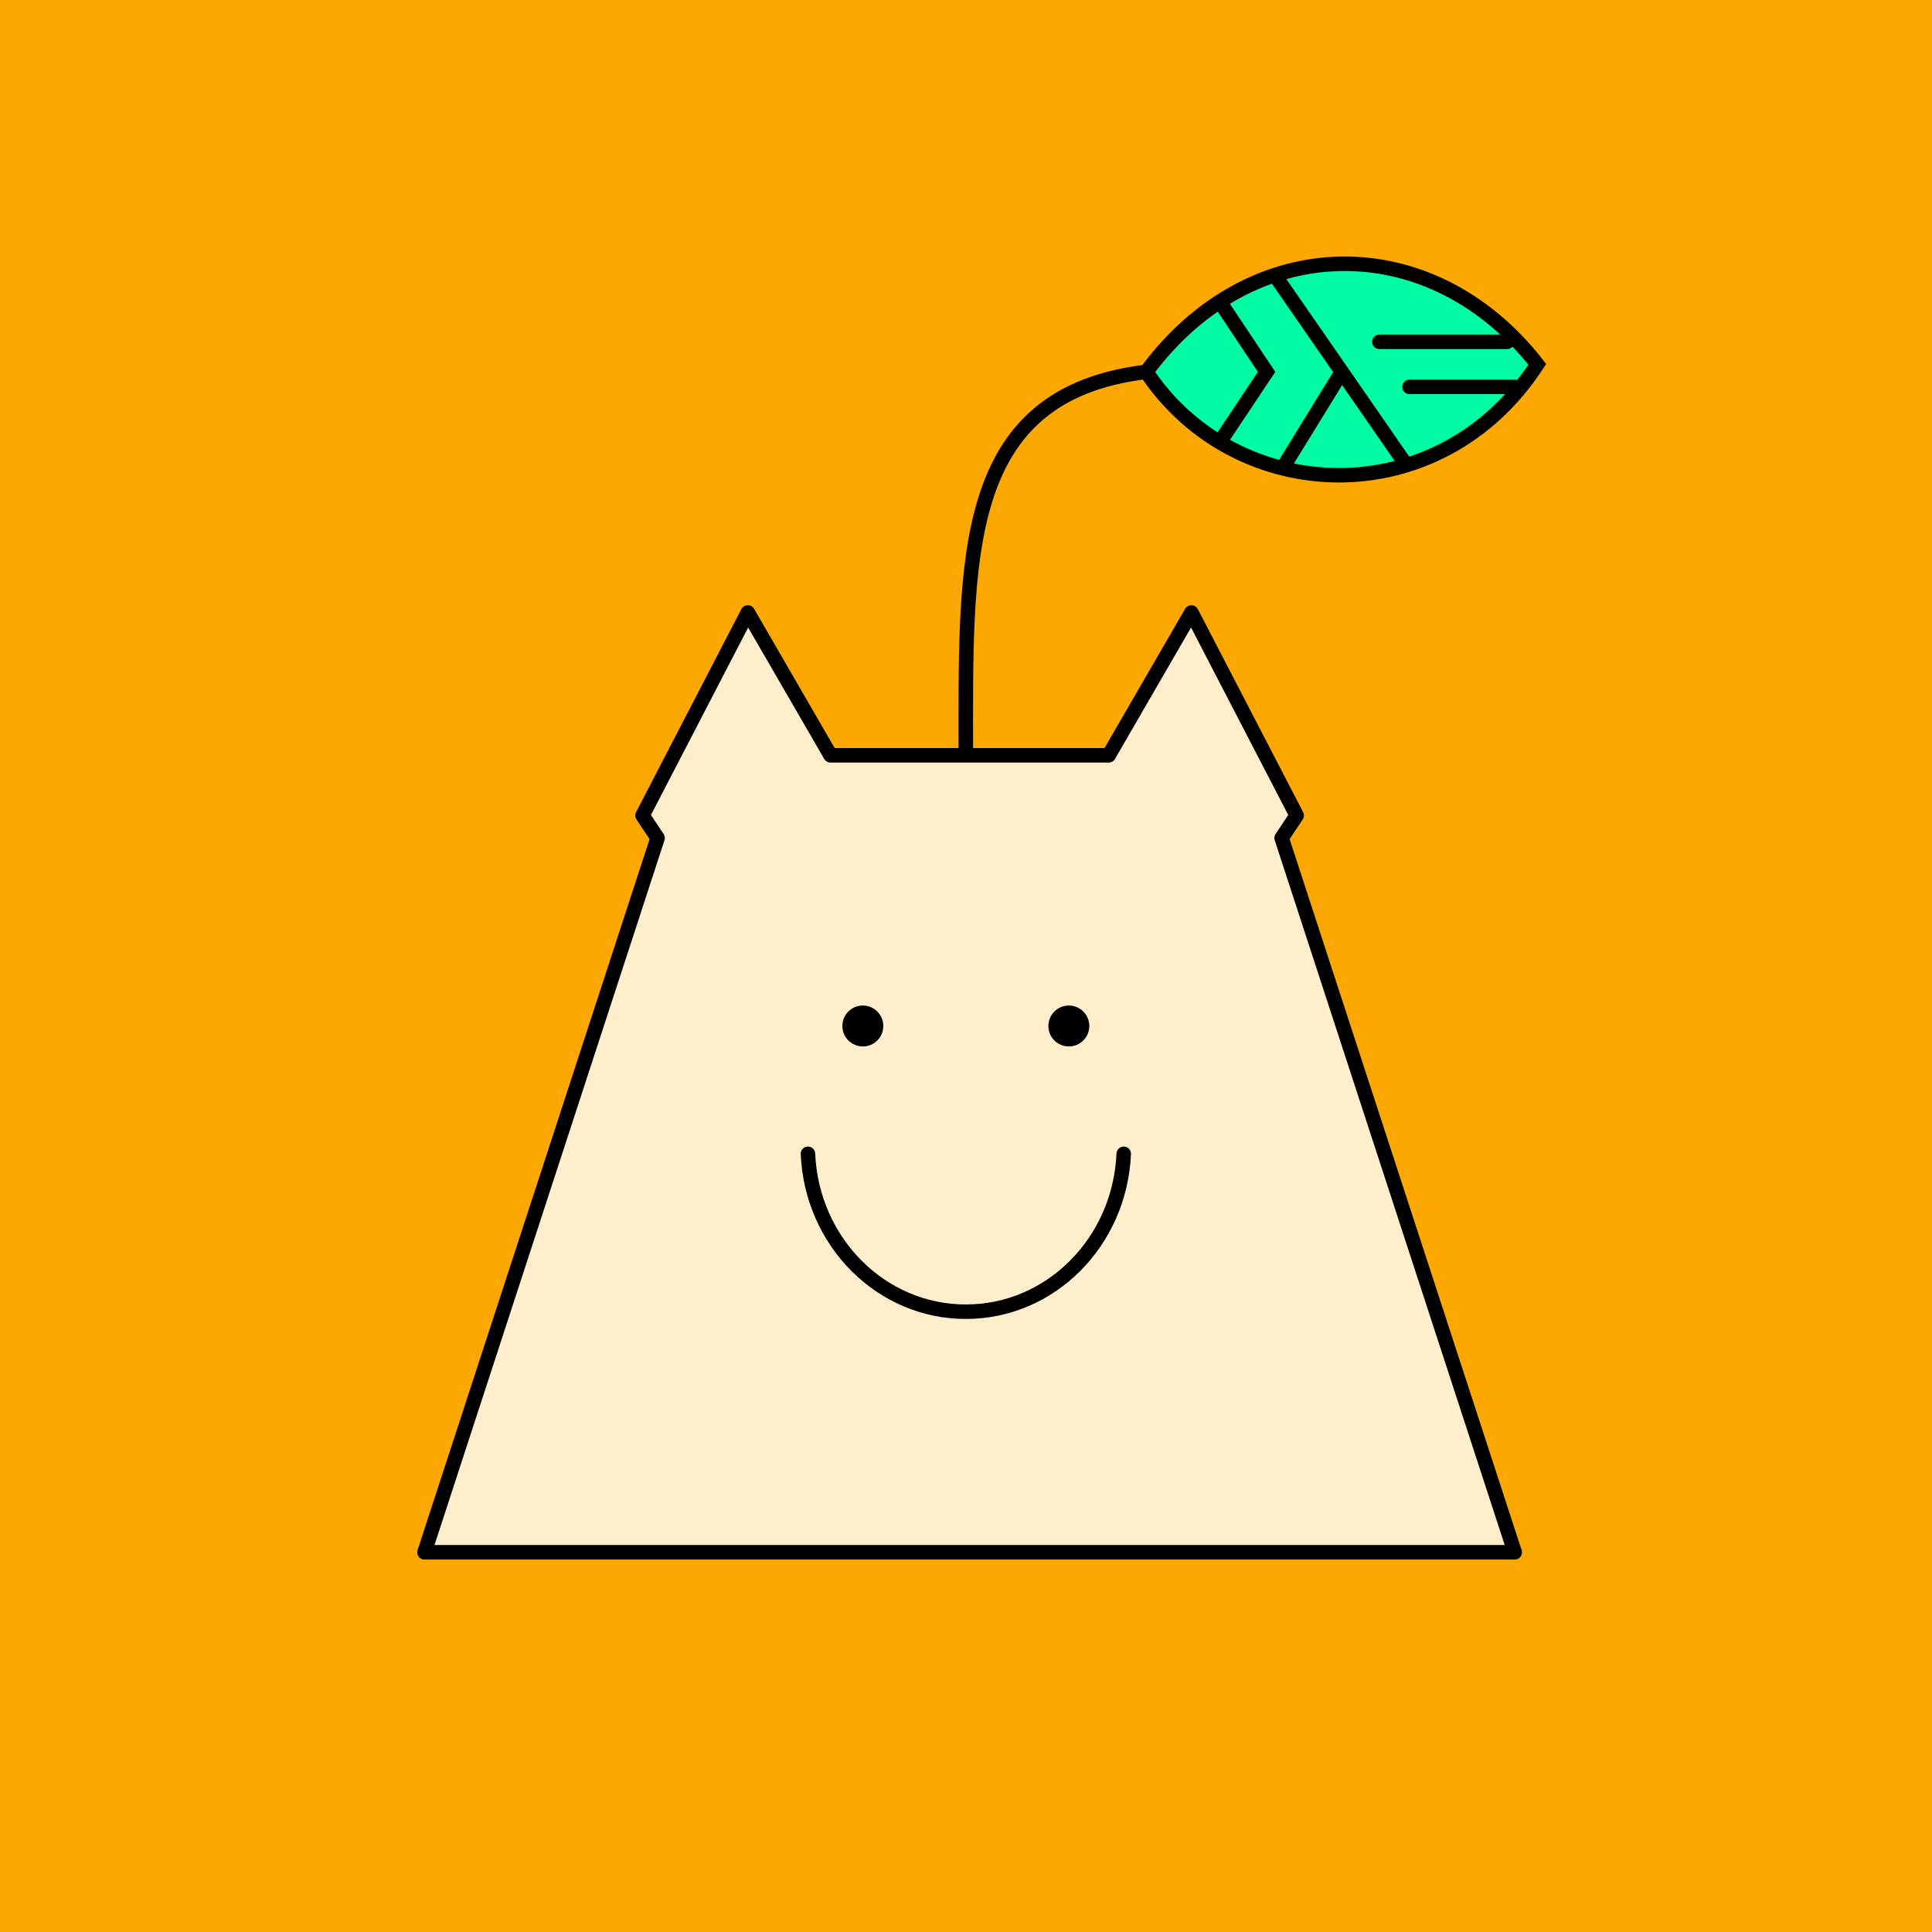
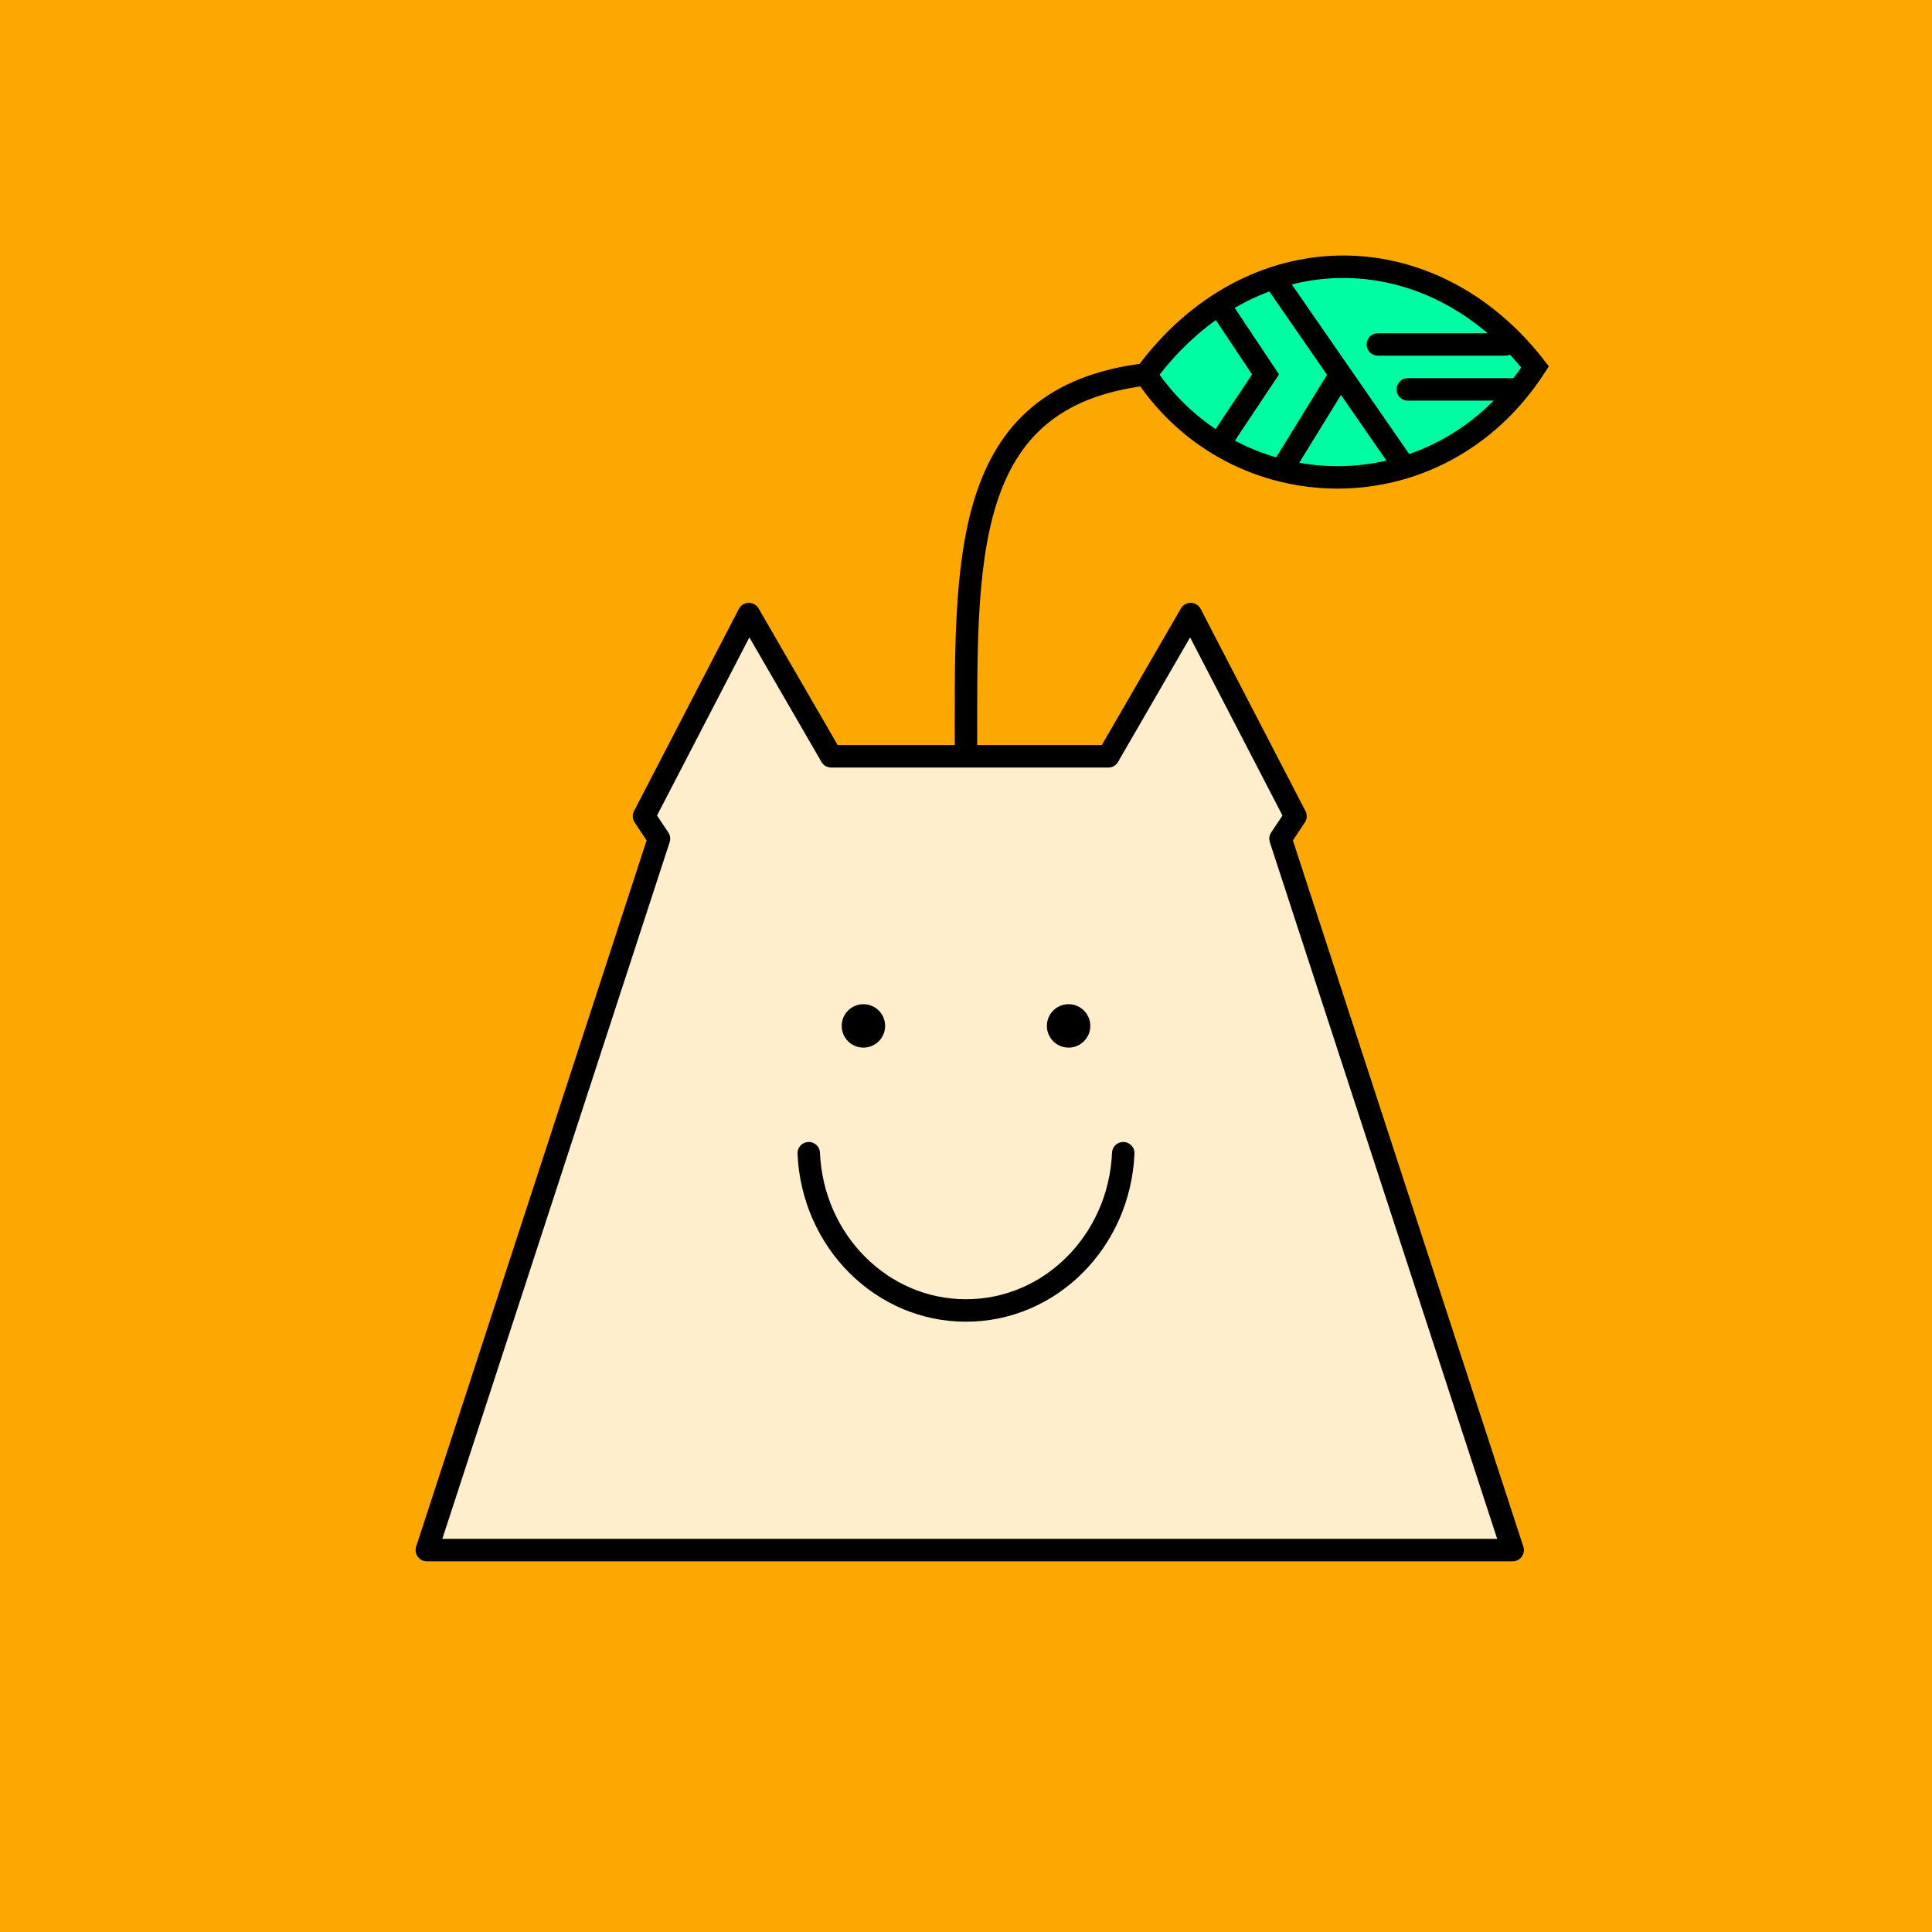
- <svg xmlns="http://www.w3.org/2000/svg" id="svg28" version="1.1" viewBox="0 0 400 400">
+ <svg xmlns="http://www.w3.org/2000/svg" height="258" width="258" id="svg28" version="1.1" viewBox="0 0 258 258">
  <defs id="defs2">
    <clipPath id="clipPath859" clipPathUnits="userSpaceOnUse">
-       <rect y="71.5" x="71.5" height="257" width="257" id="rect861" style="fill:none;stroke:#000000;stroke-width:3;stroke-linecap:round" />
-     </clipPath>
-     <clipPath id="clipPath863" clipPathUnits="userSpaceOnUse">
-       <rect y="71.5" x="71.5" height="257" width="257" id="rect865" style="fill:none;stroke:#000000;stroke-width:3;stroke-linecap:round" />
-     </clipPath>
-     <clipPath id="clipPath867" clipPathUnits="userSpaceOnUse">
-       <rect y="71.5" x="71.5" height="257" width="257" id="rect869" style="fill:none;stroke:#000000;stroke-width:3;stroke-linecap:round" />
-     </clipPath>
-     <clipPath id="clipPath871" clipPathUnits="userSpaceOnUse">
-       <rect y="71.5" x="71.5" height="257" width="257" id="rect873" style="fill:none;stroke:#000000;stroke-width:3;stroke-linecap:round" />
-     </clipPath>
-     <clipPath id="clipPath875" clipPathUnits="userSpaceOnUse">
-       <rect y="71.5" x="71.5" height="257" width="257" id="rect877" style="fill:none;stroke:#000000;stroke-width:3;stroke-linecap:round" />
-     </clipPath>
-     <clipPath id="clipPath879" clipPathUnits="userSpaceOnUse">
-       <rect y="71.5" x="71.5" height="257" width="257" id="rect881" style="fill:none;stroke:#000000;stroke-width:3;stroke-linecap:round" />
-     </clipPath>
-     <clipPath id="clipPath883" clipPathUnits="userSpaceOnUse">
-       <rect y="71.5" x="71.5" height="257" width="257" id="rect885" style="fill:none;stroke:#000000;stroke-width:3;stroke-linecap:round" />
-     </clipPath>
-     <clipPath id="clipPath887" clipPathUnits="userSpaceOnUse">
-       <rect y="71.5" x="71.5" height="257" width="257" id="rect889" style="fill:none;stroke:#000000;stroke-width:3;stroke-linecap:round" />
-     </clipPath>
-     <clipPath id="clipPath891" clipPathUnits="userSpaceOnUse">
-       <rect y="71.5" x="71.5" height="257" width="257" id="rect893" style="fill:none;stroke:#000000;stroke-width:3;stroke-linecap:round" />
-     </clipPath>
-     <clipPath id="clipPath895" clipPathUnits="userSpaceOnUse">
-       <rect y="71.5" x="71.5" height="257" width="257" id="rect897" style="fill:none;stroke:#000000;stroke-width:3;stroke-linecap:round" />
-     </clipPath>
-     <clipPath id="clipPath899" clipPathUnits="userSpaceOnUse">
-       <rect y="71.5" x="71.5" height="257" width="257" id="rect901" style="fill:none;stroke:#000000;stroke-width:3;stroke-linecap:round" />
-     </clipPath>
-     <clipPath id="clipPath903" clipPathUnits="userSpaceOnUse">
-       <rect y="71.5" x="71.5" height="257" width="257" id="rect905" style="fill:none;stroke:#000000;stroke-width:3;stroke-linecap:round" />
+       <rect y="71" x="71" height="258" width="258" id="rect861" style="fill:none;stroke:#000000;stroke-width:2;stroke-linecap:round" />
    </clipPath>
  </defs>
-   <path style="stroke-width:0.642" transform="matrix(1.556677,0,0,1.556677,-111.3685,-111.3685)" clip-path="url(#clipPath903)" id="path4" d="M 0,0 H 400 V 400 H 0 Z" fill="#fda800" />
-   <path style="stroke-width:0.642" transform="matrix(1.556677,0,0,1.556677,-111.3685,-111.3685)" clip-path="url(#clipPath899)" id="path6" d="m 224,121 c 14,-21 42,-17 52,-1 -13,24 -46,15 -52,1 z" fill="#00fda4" />
-   <path style="stroke-width:0.642" transform="matrix(1.556677,0,0,1.556677,-111.3685,-111.3685)" clip-path="url(#clipPath895)" id="path8" d="m 159,183 -2,-3 14,-27 11,19 h 37 l 11,-19 14,27 -2,3 31,95 H 128 Z" fill="#ffeecc" />
-   <path transform="matrix(1.556677,0,0,1.556677,-111.3685,-111.3685)" clip-path="url(#clipPath891)" id="path10" d="m 200,172 c 0,-26 -1,-48 24,-51 m 0,0 c 12,18 39,19 52,-1 -14,-18 -38,-18 -52,1 z" stroke-width="1.927" stroke="#000000" fill="none" />
-   <path transform="matrix(1.556677,0,0,1.556677,-111.3685,-111.3685)" clip-path="url(#clipPath887)" id="path12" d="m 234,112 6,9 -6,9" stroke-width="1.927" stroke="#000000" fill="none" />
-   <path transform="matrix(1.556677,0,0,1.556677,-111.3685,-111.3685)" clip-path="url(#clipPath883)" id="path14" d="m 128,278 31,-95 -2,-3 14,-27 11,19 m 91,106 -31,-95 2,-3 -14,-27 -11,19" stroke-width="1.927" stroke-linejoin="round" stroke="#000000" fill="none" />
-   <path transform="matrix(1.556677,0,0,1.556677,-111.3685,-111.3685)" clip-path="url(#clipPath879)" id="path16" d="m 241,108 18,26 m -17,0 8,-13" stroke-width="1.927" stroke="#000000" fill="none" />
-   <path transform="matrix(1.556677,0,0,1.556677,-111.3685,-111.3685)" clip-path="url(#clipPath875)" id="path18" d="m 259,123 h 14 m -18,-6 h 17" stroke-width="1.927" stroke-linecap="round" stroke="#000000" fill="none" />
-   <circle style="stroke-width:0.642" transform="matrix(1.556677,0,0,1.556677,-111.3685,-111.3685)" clip-path="url(#clipPath871)" id="circle20" stroke="#000000" r="2.4" cy="208" cx="213.7" />
-   <path transform="matrix(1.556677,0,0,1.556677,-111.3685,-111.3685)" clip-path="url(#clipPath867)" id="path22" d="m 221,225 a 21,22 0 0 1 -21,21 21,22 0 0 1 -21,-21" stroke-width="1.927" stroke-linecap="round" stroke="#000000" fill="none" />
-   <circle style="stroke-width:0.642" transform="matrix(1.556677,0,0,1.556677,-111.3685,-111.3685)" clip-path="url(#clipPath863)" id="circle24" stroke="#000000" r="2.4" cy="208" cx="186.3" />
-   <path transform="matrix(1.556677,0,0,1.556677,-111.3685,-111.3685)" clip-path="url(#clipPath859)" id="path26" d="M 128,278 H 273 M 182,172 h 37" stroke-width="1.927" stroke-linecap="round" stroke="#000000" fill="none" />
+   <path transform="translate(-71,-71)" clip-path="url(#clipPath859)" id="path4" d="M 0,0 H 400 V 400 H 0 Z" fill="#fda800" />
+   <path id="path6" d="m 153,50 c 14,-21 42,-17 52,-1 -13,24 -46,15 -52,1 z" fill="#00fda4" />
+   <path id="path8" d="m 88,112 -2,-3 14,-27 11,19 h 37 l 11,-19 14,27 -2,3 31,95 H 57 Z" fill="#ffeecc" />
+   <path id="path10" d="m 129,101 c 0,-26 -1,-48 24,-51 m 0,0 c 12,18 39,19 52,-1 -14,-18 -38,-18 -52,1 z" stroke-width="3" stroke="#000000" fill="none" />
+   <path id="path12" d="m 163,41 6,9 -6,9" stroke-width="3" stroke="#000000" fill="none" />
+   <path id="path14" d="m 57,207 31,-95 -2,-3 14,-27 11,19 m 91,106 -31,-95 2,-3 -14,-27 -11,19" stroke-width="3" stroke-linejoin="round" stroke="#000000" fill="none" />
+   <path id="path16" d="m 170,37 18,26 m -17,0 8,-13" stroke-width="3" stroke="#000000" fill="none" />
+   <path id="path18" d="m 188,52 h 14 m -18,-6 h 17" stroke-width="3" stroke-linecap="round" stroke="#000000" fill="none" />
+   <circle id="circle20" stroke="#000000" r="2.4" cy="137" cx="142.7" />
+   <path id="path22" d="m 150,154 a 21,22 0 0 1 -21,21 21,22 0 0 1 -21,-21" stroke-width="3" stroke-linecap="round" stroke="#000000" fill="none" />
+   <circle id="circle24" stroke="#000000" r="2.4" cy="137" cx="115.3" />
+   <path id="path26" d="M 57,207 H 202 M 111,101 h 37" stroke-width="3" stroke-linecap="round" stroke="#000000" fill="none" />
</svg>
